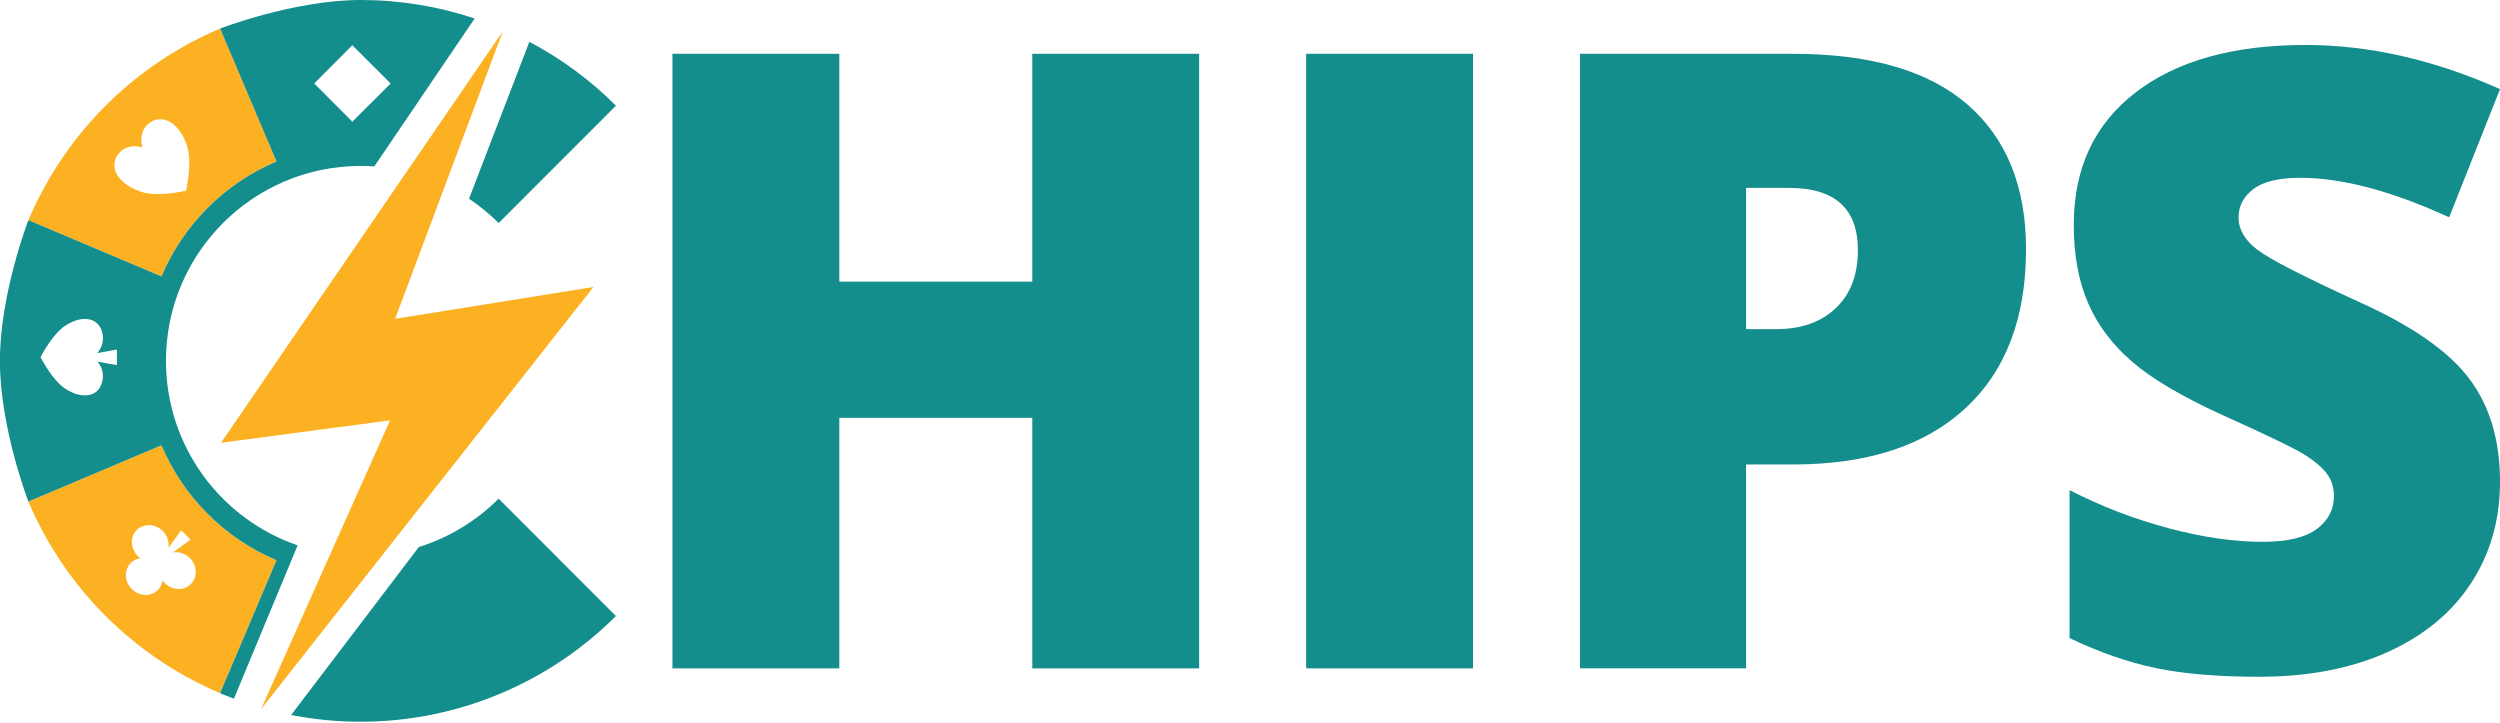
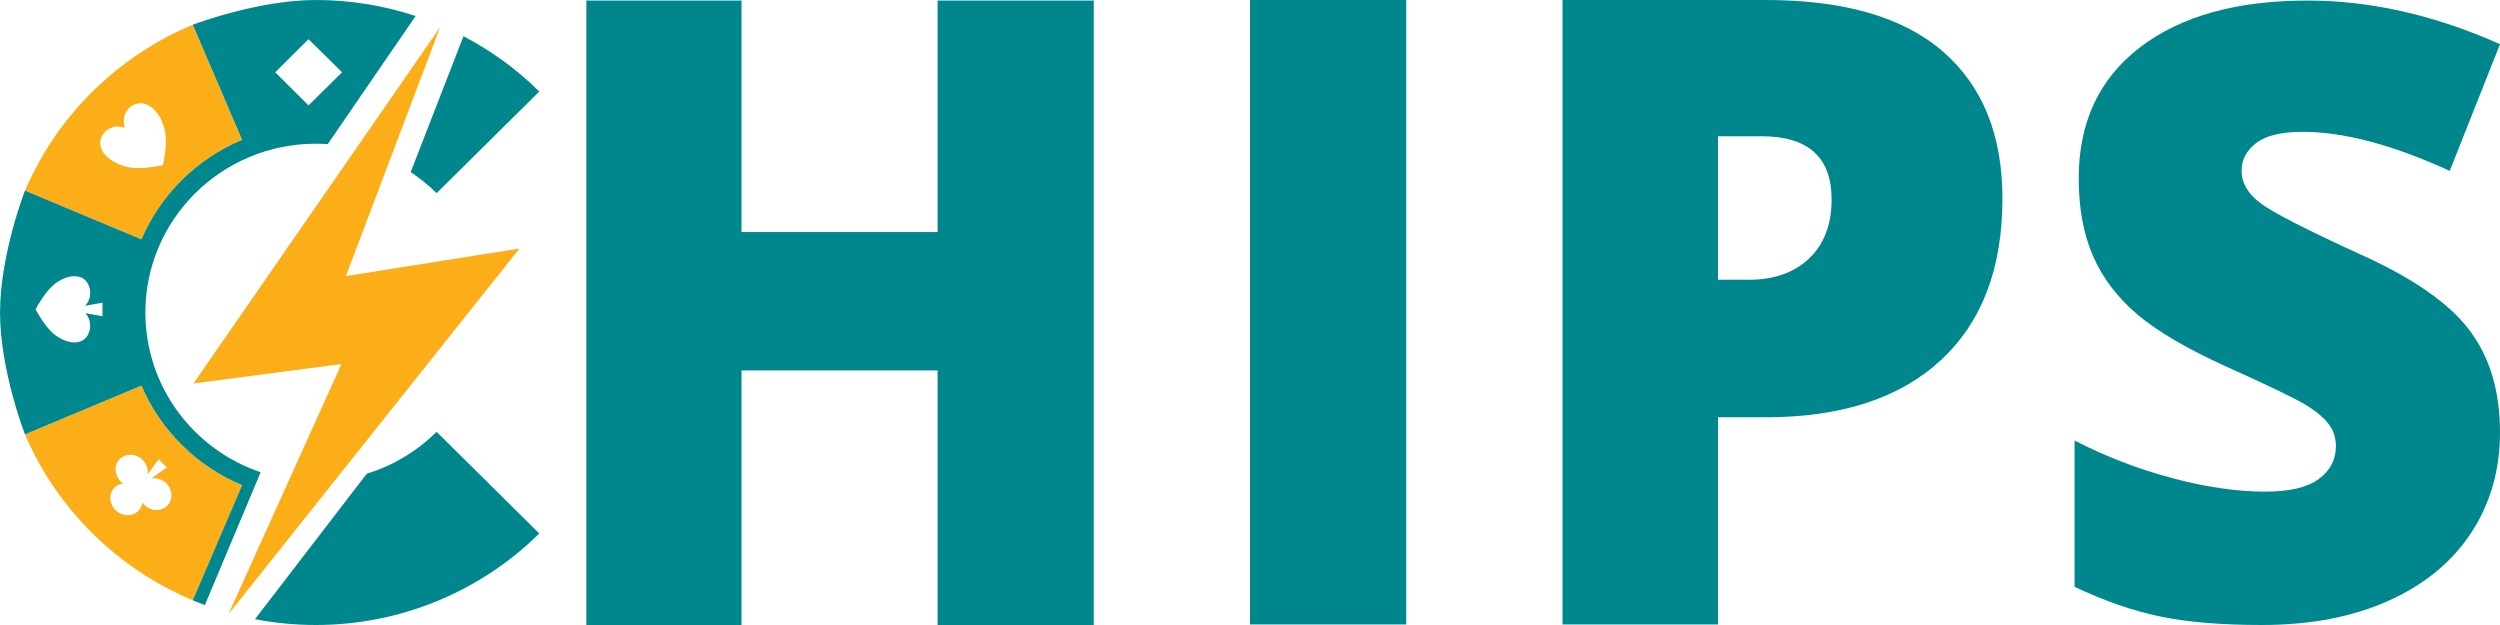
- <svg xmlns="http://www.w3.org/2000/svg" width="100%" height="100%" viewBox="0 0 1920 555" version="1.1" xml:space="preserve" style="fill-rule:evenodd;clip-rule:evenodd;stroke-linejoin:round;stroke-miterlimit:2;">
-   <g transform="matrix(1,0,0,1,0,-262.855)">
-     <g transform="matrix(1.09701,0,0,1.09701,-6541.18,64.5045)">
-       <path d="M6802.24,648.718L6685.41,648.718L6685.41,473.323L6550.33,473.323L6550.33,648.718L6433.5,648.718L6433.5,218.471L6550.33,218.471L6550.33,377.974L6685.41,377.974L6685.41,218.471L6802.24,218.471L6802.24,648.718Z" style="fill:rgb(20,141,141);fill-rule:nonzero;" />
+ <svg xmlns="http://www.w3.org/2000/svg" width="100%" height="100%" viewBox="0 0 800 200" version="1.1" xml:space="preserve" style="fill-rule:evenodd;clip-rule:evenodd;stroke-linejoin:round;stroke-miterlimit:2;">
+   <g transform="matrix(1,0,0,1,-250,-550)">
+     <g transform="matrix(0.364583,0,0,0.364583,350,354.167)">
+       <g transform="matrix(2.1661,0,0,2.14286,-44577.5,-2724.29)">
+         <path d="M20463.1,1699.91C20476.1,1730.53 20500.5,1754.9 20531.1,1767.87L20551.1,1720.72C20532.7,1712.94 20518.1,1698.32 20510.3,1679.95L20463.1,1699.91ZM20514.4,1717.94C20516.4,1717.62 20518.7,1718.3 20520.4,1719.96C20523,1722.61 20523.2,1726.74 20520.7,1729.18C20518.3,1731.63 20514.1,1731.46 20511.5,1728.82C20511.2,1728.51 20510.9,1728.19 20510.7,1727.86C20510.5,1729.14 20510,1730.35 20509,1731.3C20506.6,1733.74 20502.4,1733.58 20499.8,1730.93C20497.1,1728.29 20497,1724.15 20499.4,1721.71C20500.4,1720.76 20501.6,1720.2 20502.9,1720.03C20502.5,1719.8 20502.2,1719.53 20501.9,1719.23C20499.3,1716.58 20499.1,1712.45 20501.5,1710.01C20504,1707.56 20508.1,1707.73 20510.8,1710.37C20512.4,1712.03 20513.1,1714.28 20512.8,1716.32L20517.3,1710.09L20520.6,1713.42L20514.4,1717.94Z" style="fill:rgb(251,174,23);" />
+       </g>
    </g>
-     <g transform="matrix(1.09701,0,0,1.09701,-6541.18,64.5045)">
-       <rect x="6877.15" y="218.471" width="116.832" height="430.246" style="fill:rgb(20,141,141);fill-rule:nonzero;" />
+     <g transform="matrix(0.364583,0,0,0.364583,350,354.167)">
+       <g transform="matrix(2.1661,0,0,2.14286,-44577.5,-2724.29)">
+         <path d="M20531.1,1532.13C20500.5,1545.1 20476.1,1569.47 20463.1,1600.09L20510.3,1620.05C20518.1,1601.68 20532.7,1587.06 20551.1,1579.28L20531.1,1532.13ZM20503.6,1574.3C20501.8,1568.44 20505.8,1564.4 20509.8,1564.3C20513.7,1564.2 20517.6,1568.04 20519.4,1573.89C20520.8,1578.18 20520.1,1584.69 20519,1589.64C20514,1590.75 20507.5,1591.51 20503.2,1590.04C20497.4,1588.23 20493.5,1584.39 20493.6,1580.45C20493.7,1576.52 20497.8,1572.48 20503.6,1574.3Z" style="fill:rgb(251,174,23);" />
+       </g>
    </g>
-     <g transform="matrix(1.09701,0,0,1.09701,-6541.18,64.5045)">
-       <path d="M7381.13,355.314C7381.13,403.381 7366.96,440.51 7338.61,466.702C7310.26,492.893 7269.99,505.989 7217.81,505.989L7185.14,505.989L7185.14,648.718L7068.9,648.718L7068.9,218.471L7217.81,218.471C7272.15,218.471 7312.96,230.341 7340.23,254.08C7367.5,277.819 7381.13,311.564 7381.13,355.314ZM7185.14,411.229L7206.33,411.229C7223.79,411.229 7237.67,406.324 7247.97,396.514C7258.27,386.705 7263.42,373.168 7263.42,355.903C7263.42,326.867 7247.33,312.349 7215.16,312.349L7185.14,312.349L7185.14,411.229Z" style="fill:rgb(20,141,141);fill-rule:nonzero;" />
+     <g transform="matrix(0.364583,0,0,0.364583,350,354.167)">
+       <g transform="matrix(2.1661,0,0,2.14286,-44577.5,-2724.29)">
+         <path d="M20629.9,1698.88L20671.5,1740.51C20647.5,1764.51 20614.9,1778 20581,1778C20572.5,1778 20564.3,1777.18 20556.3,1775.61L20601.6,1716.03C20612.4,1712.65 20622.1,1706.7 20629.9,1698.88Z" style="fill:rgb(0,135,141);" />
+       </g>
    </g>
-     <g transform="matrix(1.09701,0,0,1.09701,-6541.18,64.5045)">
-       <path d="M7712.96,518.055C7712.96,544.736 7706.19,568.426 7692.65,589.125C7679.12,609.823 7659.6,625.91 7634.09,637.388C7608.59,648.865 7578.67,654.603 7544.33,654.603C7515.69,654.603 7491.65,652.592 7472.23,648.57C7452.81,644.548 7432.6,637.535 7411.61,627.529L7411.61,523.94C7433.78,535.319 7456.83,544.197 7480.77,550.573C7504.7,556.949 7526.68,560.137 7546.69,560.137C7563.95,560.137 7576.61,557.146 7584.65,551.162C7592.69,545.178 7596.72,537.477 7596.72,528.06C7596.72,522.175 7595.1,517.025 7591.86,512.61C7588.62,508.196 7583.42,503.733 7576.26,499.22C7569.1,494.708 7550.02,485.487 7519.02,471.557C7490.97,458.805 7469.93,446.445 7455.9,434.477C7441.87,422.51 7431.47,408.776 7424.7,393.277C7417.94,377.778 7414.55,359.434 7414.55,338.246C7414.55,298.615 7428.97,267.715 7457.81,245.546C7486.65,223.376 7526.28,212.291 7576.7,212.291C7621.24,212.291 7666.66,222.591 7712.96,243.191L7677.35,332.949C7637.13,314.507 7602.4,305.286 7573.17,305.286C7558.07,305.286 7547.08,307.934 7540.21,313.232C7533.35,318.529 7529.91,325.101 7529.91,332.949C7529.91,341.385 7534.28,348.938 7543.01,355.609C7551.74,362.279 7575.43,374.443 7614.08,392.1C7651.16,408.776 7676.91,426.679 7691.33,445.807C7705.75,464.936 7712.96,489.018 7712.96,518.055Z" style="fill:rgb(20,141,141);fill-rule:nonzero;" />
+     <g transform="matrix(0.364583,0,0,0.364583,350,354.167)">
+       <g transform="matrix(2.1661,0,0,2.14286,-44577.5,-2724.29)">
+         <path d="M20619.4,1592.48L20640.8,1536.84C20652,1542.76 20662.4,1550.36 20671.5,1559.49L20629.9,1601.12C20626.7,1597.9 20623.1,1595.01 20619.4,1592.48Z" style="fill:rgb(0,135,141);" />
+       </g>
    </g>
-     <g transform="matrix(2.16519,0,0,2.16519,-44284.7,-3032.57)">
-       <path d="M20463.1,1699.91C20476.1,1730.53 20500.5,1754.9 20531.1,1767.87L20551.1,1720.72C20532.7,1712.94 20518.1,1698.32 20510.3,1679.95L20463.1,1699.91ZM20514.4,1717.94C20516.4,1717.62 20518.7,1718.3 20520.4,1719.96C20523,1722.61 20523.2,1726.74 20520.7,1729.18C20518.3,1731.63 20514.1,1731.46 20511.5,1728.82C20511.2,1728.51 20510.9,1728.19 20510.7,1727.86C20510.5,1729.14 20510,1730.35 20509,1731.3C20506.6,1733.74 20502.4,1733.58 20499.8,1730.93C20497.1,1728.29 20497,1724.15 20499.4,1721.71C20500.4,1720.76 20501.6,1720.2 20502.9,1720.03C20502.5,1719.8 20502.2,1719.53 20501.9,1719.23C20499.3,1716.58 20499.1,1712.45 20501.5,1710.01C20504,1707.56 20508.1,1707.73 20510.8,1710.37C20512.4,1712.03 20513.1,1714.28 20512.8,1716.32L20517.3,1710.09L20520.6,1713.42L20514.4,1717.94Z" style="fill:rgb(252,177,34);" />
+     <g transform="matrix(0.364583,0,0,0.364583,350,354.167)">
+       <g transform="matrix(2.1661,0,0,2.14286,-44577.5,-2724.29)">
+         <path d="M20558.6,1715.44L20536,1769.84C20532.9,1768.68 20531.1,1767.87 20531.1,1767.87L20551.1,1720.72C20532.7,1712.94 20518.1,1698.32 20510.3,1679.95L20463.1,1699.91C20463.1,1699.91 20453,1673.74 20453,1650C20453,1626.26 20463.1,1600.09 20463.1,1600.09L20510.3,1620.05C20518.1,1601.68 20532.7,1587.06 20551.1,1579.28L20531.1,1532.13C20531.1,1532.13 20557.3,1522 20581,1522C20594.9,1522 20608.5,1524.25 20621.4,1528.56L20585.8,1581.02C20584.2,1580.91 20582.6,1580.86 20581,1580.86C20542.8,1580.86 20511.9,1611.84 20511.9,1650C20511.9,1680.34 20531.4,1706.13 20558.6,1715.44ZM20487.6,1650.28C20490.3,1653.32 20489.9,1657.72 20488,1660.12C20485.7,1662.97 20481.1,1662.97 20476.6,1660.12C20473.1,1658.12 20469.7,1652.98 20467.4,1648.7C20469.7,1644.41 20473.1,1639.28 20476.6,1637.28C20481.1,1634.42 20485.7,1634.42 20488,1637.28C20490,1639.71 20490.3,1644.2 20487.5,1647.25L20494.5,1645.98L20494.5,1651.52L20487.6,1650.28ZM20578,1538.05L20591.6,1551.61L20578,1565.17L20564.5,1551.61L20578,1538.05Z" style="fill:rgb(0,135,141);" />
+       </g>
    </g>
-     <g transform="matrix(2.16519,0,0,2.16519,-44284.7,-3032.57)">
-       <path d="M20531.1,1532.13C20500.5,1545.1 20476.1,1569.47 20463.1,1600.09L20510.3,1620.05C20518.1,1601.68 20532.7,1587.06 20551.1,1579.28L20531.1,1532.13ZM20503.6,1574.3C20501.8,1568.44 20505.8,1564.4 20509.8,1564.3C20513.7,1564.2 20517.6,1568.04 20519.4,1573.89C20520.8,1578.18 20520.1,1584.69 20519,1589.64C20514,1590.75 20507.5,1591.51 20503.2,1590.04C20497.4,1588.23 20493.5,1584.39 20493.6,1580.45C20493.7,1576.52 20497.8,1572.48 20503.6,1574.3Z" style="fill:rgb(252,177,34);" />
+     <g transform="matrix(0.364583,0,0,0.364583,350,354.167)">
+       <g transform="matrix(3.53224,0,0,3.49434,-62.6714,559.191)">
+         <path d="M-3.137,147.957L24.936,85.124L-11.834,90.003L49.456,0.516L26.048,63.034L69.183,56.113L-3.137,147.957Z" style="fill:rgb(251,174,23);fill-rule:nonzero;" />
+       </g>
    </g>
-     <g transform="matrix(2.16519,0,0,2.16519,-44284.7,-3032.57)">
-       <path d="M20629.9,1698.88L20671.5,1740.51C20647.5,1764.51 20614.9,1778 20581,1778C20572.5,1778 20564.3,1777.18 20556.3,1775.61L20601.6,1716.03C20612.4,1712.65 20622.1,1706.7 20629.9,1698.88Z" style="fill:rgb(20,141,141);" />
+     <g transform="matrix(0.364583,0,0,0.364583,350,354.167)">
+       <g transform="matrix(1.27389,0,0,1.27389,-7967.83,259.318)">
+         <path d="M6793.01,648.718L6685.41,648.718L6685.41,473.323L6550.33,473.323L6550.33,648.718L6443.42,648.718L6443.42,218.471L6550.33,218.471L6550.33,377.974L6685.41,377.974L6685.41,218.471L6793.01,218.471L6793.01,648.718Z" style="fill:rgb(0,135,141);fill-rule:nonzero;" />
+       </g>
    </g>
-     <g transform="matrix(2.16519,0,0,2.16519,-44284.7,-3032.57)">
-       <path d="M20619.4,1592.48L20640.8,1536.84C20652,1542.76 20662.4,1550.36 20671.5,1559.49L20629.9,1601.12C20626.7,1597.9 20623.1,1595.01 20619.4,1592.48Z" style="fill:rgb(20,141,141);" />
+     <g transform="matrix(0.364583,0,0,0.364583,350,354.167)">
+       <g transform="matrix(1.17385,0,0,1.27389,-7249.9,258.832)">
+         <rect x="6877.15" y="218.471" width="116.832" height="430.246" style="fill:rgb(0,135,141);fill-rule:nonzero;" />
+       </g>
    </g>
-     <g transform="matrix(2.16519,0,0,2.16519,-44284.7,-3032.57)">
-       <path d="M20558.6,1715.44L20536,1769.84C20532.9,1768.68 20531.1,1767.87 20531.1,1767.87L20551.1,1720.72C20532.7,1712.94 20518.1,1698.32 20510.3,1679.95L20463.1,1699.91C20463.1,1699.91 20453,1673.74 20453,1650C20453,1626.26 20463.1,1600.09 20463.1,1600.09L20510.3,1620.05C20518.1,1601.68 20532.7,1587.06 20551.1,1579.28L20531.1,1532.13C20531.1,1532.13 20557.3,1522 20581,1522C20594.9,1522 20608.5,1524.25 20621.4,1528.56L20585.8,1581.02C20584.2,1580.91 20582.6,1580.86 20581,1580.86C20542.8,1580.86 20511.9,1611.84 20511.9,1650C20511.9,1680.34 20531.4,1706.13 20558.6,1715.44ZM20487.6,1650.28C20490.3,1653.32 20489.9,1657.72 20488,1660.12C20485.7,1662.97 20481.1,1662.97 20476.6,1660.12C20473.1,1658.12 20469.7,1652.98 20467.4,1648.7C20469.7,1644.41 20473.1,1639.28 20476.6,1637.28C20481.1,1634.42 20485.7,1634.42 20488,1637.28C20490,1639.71 20490.3,1644.2 20487.5,1647.25L20494.5,1645.98L20494.5,1651.52L20487.6,1650.28ZM20578,1538.05L20591.6,1551.61L20578,1565.17L20564.5,1551.61L20578,1538.05Z" style="fill:rgb(20,141,141);" />
+     <g transform="matrix(0.364583,0,0,0.364583,350,354.167)">
+       <g transform="matrix(1.27389,0,0,1.27389,-7919.46,258.832)">
+         <path d="M7381.13,355.314C7381.13,403.381 7366.96,440.51 7338.61,466.702C7310.26,492.893 7269.99,505.989 7217.81,505.989L7185.14,505.989L7185.14,648.718L7078.02,648.718L7078.02,218.471L7217.81,218.471C7272.15,218.471 7312.96,230.341 7340.23,254.08C7367.5,277.819 7381.13,311.564 7381.13,355.314ZM7185.14,411.229L7206.33,411.229C7223.79,411.229 7237.67,406.324 7247.97,396.514C7258.27,386.705 7263.42,373.168 7263.42,355.903C7263.42,326.867 7247.33,312.349 7215.16,312.349L7185.14,312.349L7185.14,411.229Z" style="fill:rgb(0,135,141);fill-rule:nonzero;" />
+       </g>
    </g>
-     <g transform="matrix(3.53076,0,0,3.53076,211.526,285.135)">
-       <path d="M-3.137,147.957L24.936,85.124L-11.834,90.003L49.456,0.516L26.048,63.034L69.183,56.113L-3.137,147.957Z" style="fill:rgb(252,177,34);fill-rule:nonzero;" />
+     <g transform="matrix(0.364583,0,0,0.364583,350,354.167)">
+       <g transform="matrix(1.23914,0,0,1.23914,-7637.43,274.568)">
+         <path d="M7712.96,518.055C7712.96,544.736 7706.19,568.426 7692.65,589.125C7679.12,609.823 7659.6,625.91 7634.09,637.388C7608.59,648.865 7578.67,654.603 7544.33,654.603C7515.69,654.603 7491.65,652.592 7472.23,648.57C7452.81,644.548 7432.6,637.535 7411.61,627.529L7411.61,523.94C7433.78,535.319 7456.83,544.197 7480.77,550.573C7504.7,556.949 7526.68,560.137 7546.69,560.137C7563.95,560.137 7576.61,557.146 7584.65,551.162C7592.69,545.178 7596.72,537.477 7596.72,528.06C7596.72,522.175 7595.1,517.025 7591.86,512.61C7588.62,508.196 7583.42,503.733 7576.26,499.22C7569.1,494.708 7550.02,485.487 7519.02,471.557C7490.97,458.805 7469.93,446.445 7455.9,434.477C7441.87,422.51 7431.47,408.776 7424.7,393.277C7417.94,377.778 7414.55,359.434 7414.55,338.246C7414.55,298.615 7428.97,267.715 7457.81,245.546C7486.65,223.376 7526.28,212.291 7576.7,212.291C7621.24,212.291 7666.66,222.591 7712.96,243.191L7677.35,332.949C7637.13,314.507 7602.4,305.286 7573.17,305.286C7558.07,305.286 7547.08,307.934 7540.21,313.232C7533.35,318.529 7529.91,325.101 7529.91,332.949C7529.91,341.385 7534.28,348.938 7543.01,355.609C7551.74,362.279 7575.43,374.443 7614.08,392.1C7651.16,408.776 7676.91,426.679 7691.33,445.807C7705.75,464.936 7712.96,489.018 7712.96,518.055Z" style="fill:rgb(0,135,141);fill-rule:nonzero;" />
+       </g>
    </g>
  </g>
</svg>
